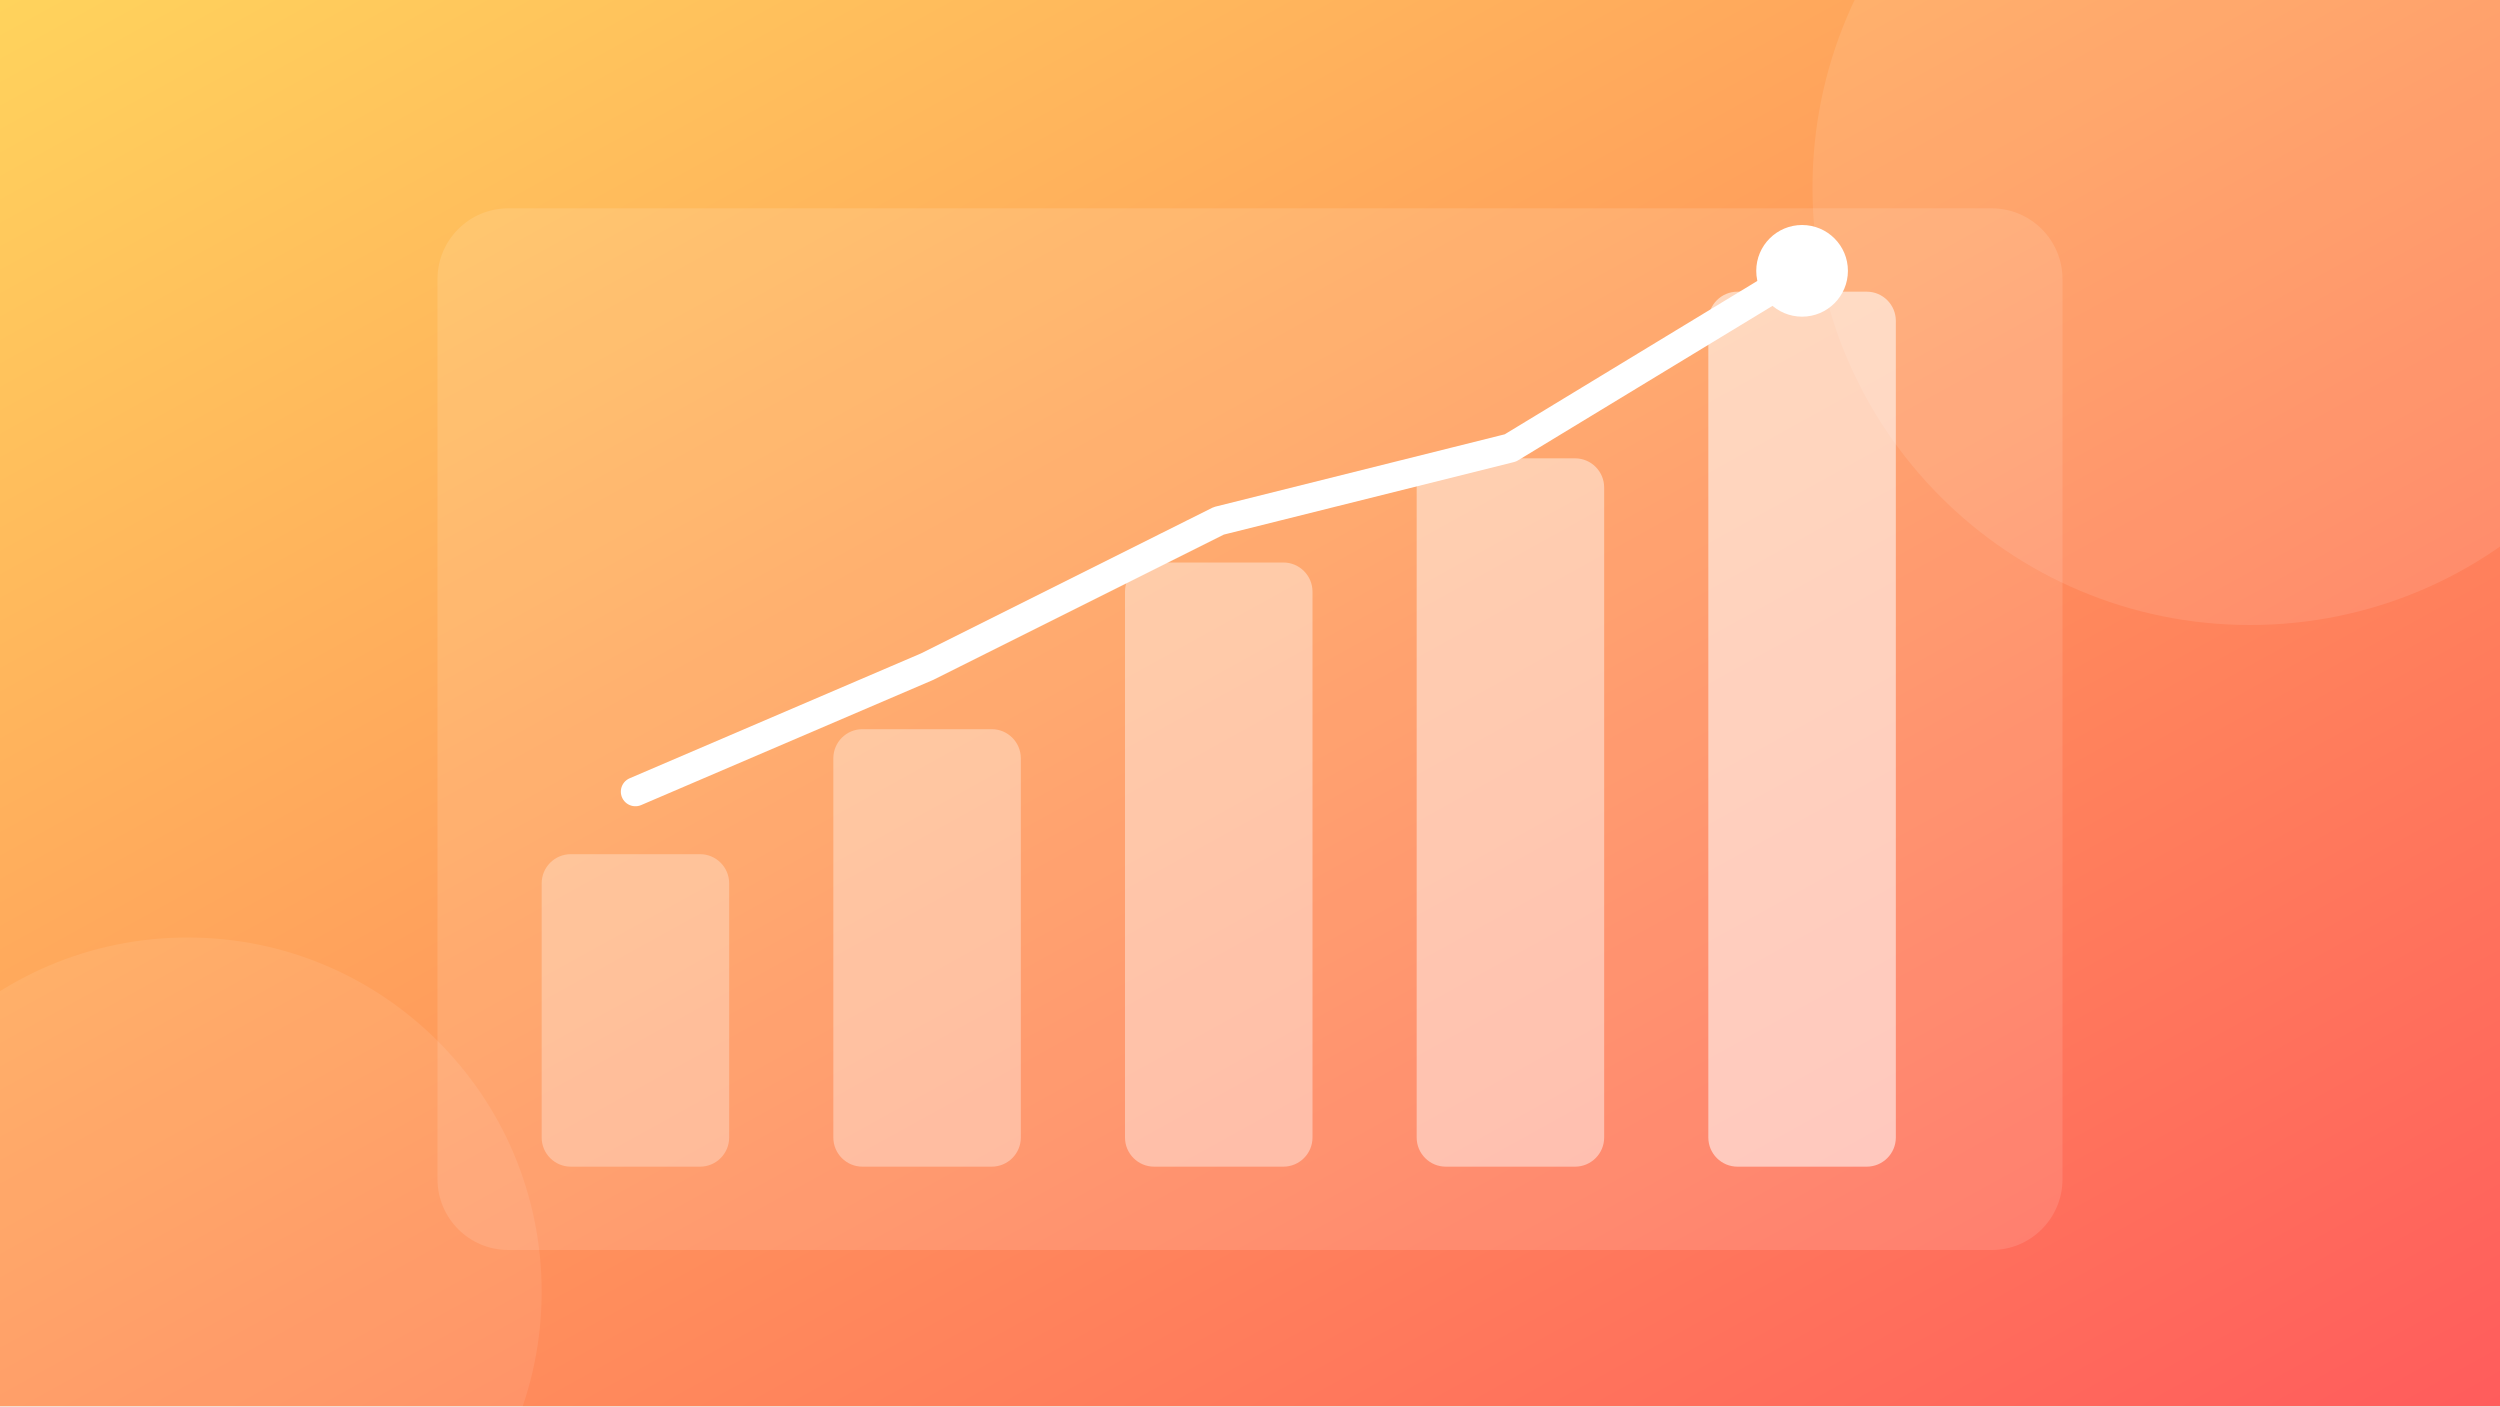
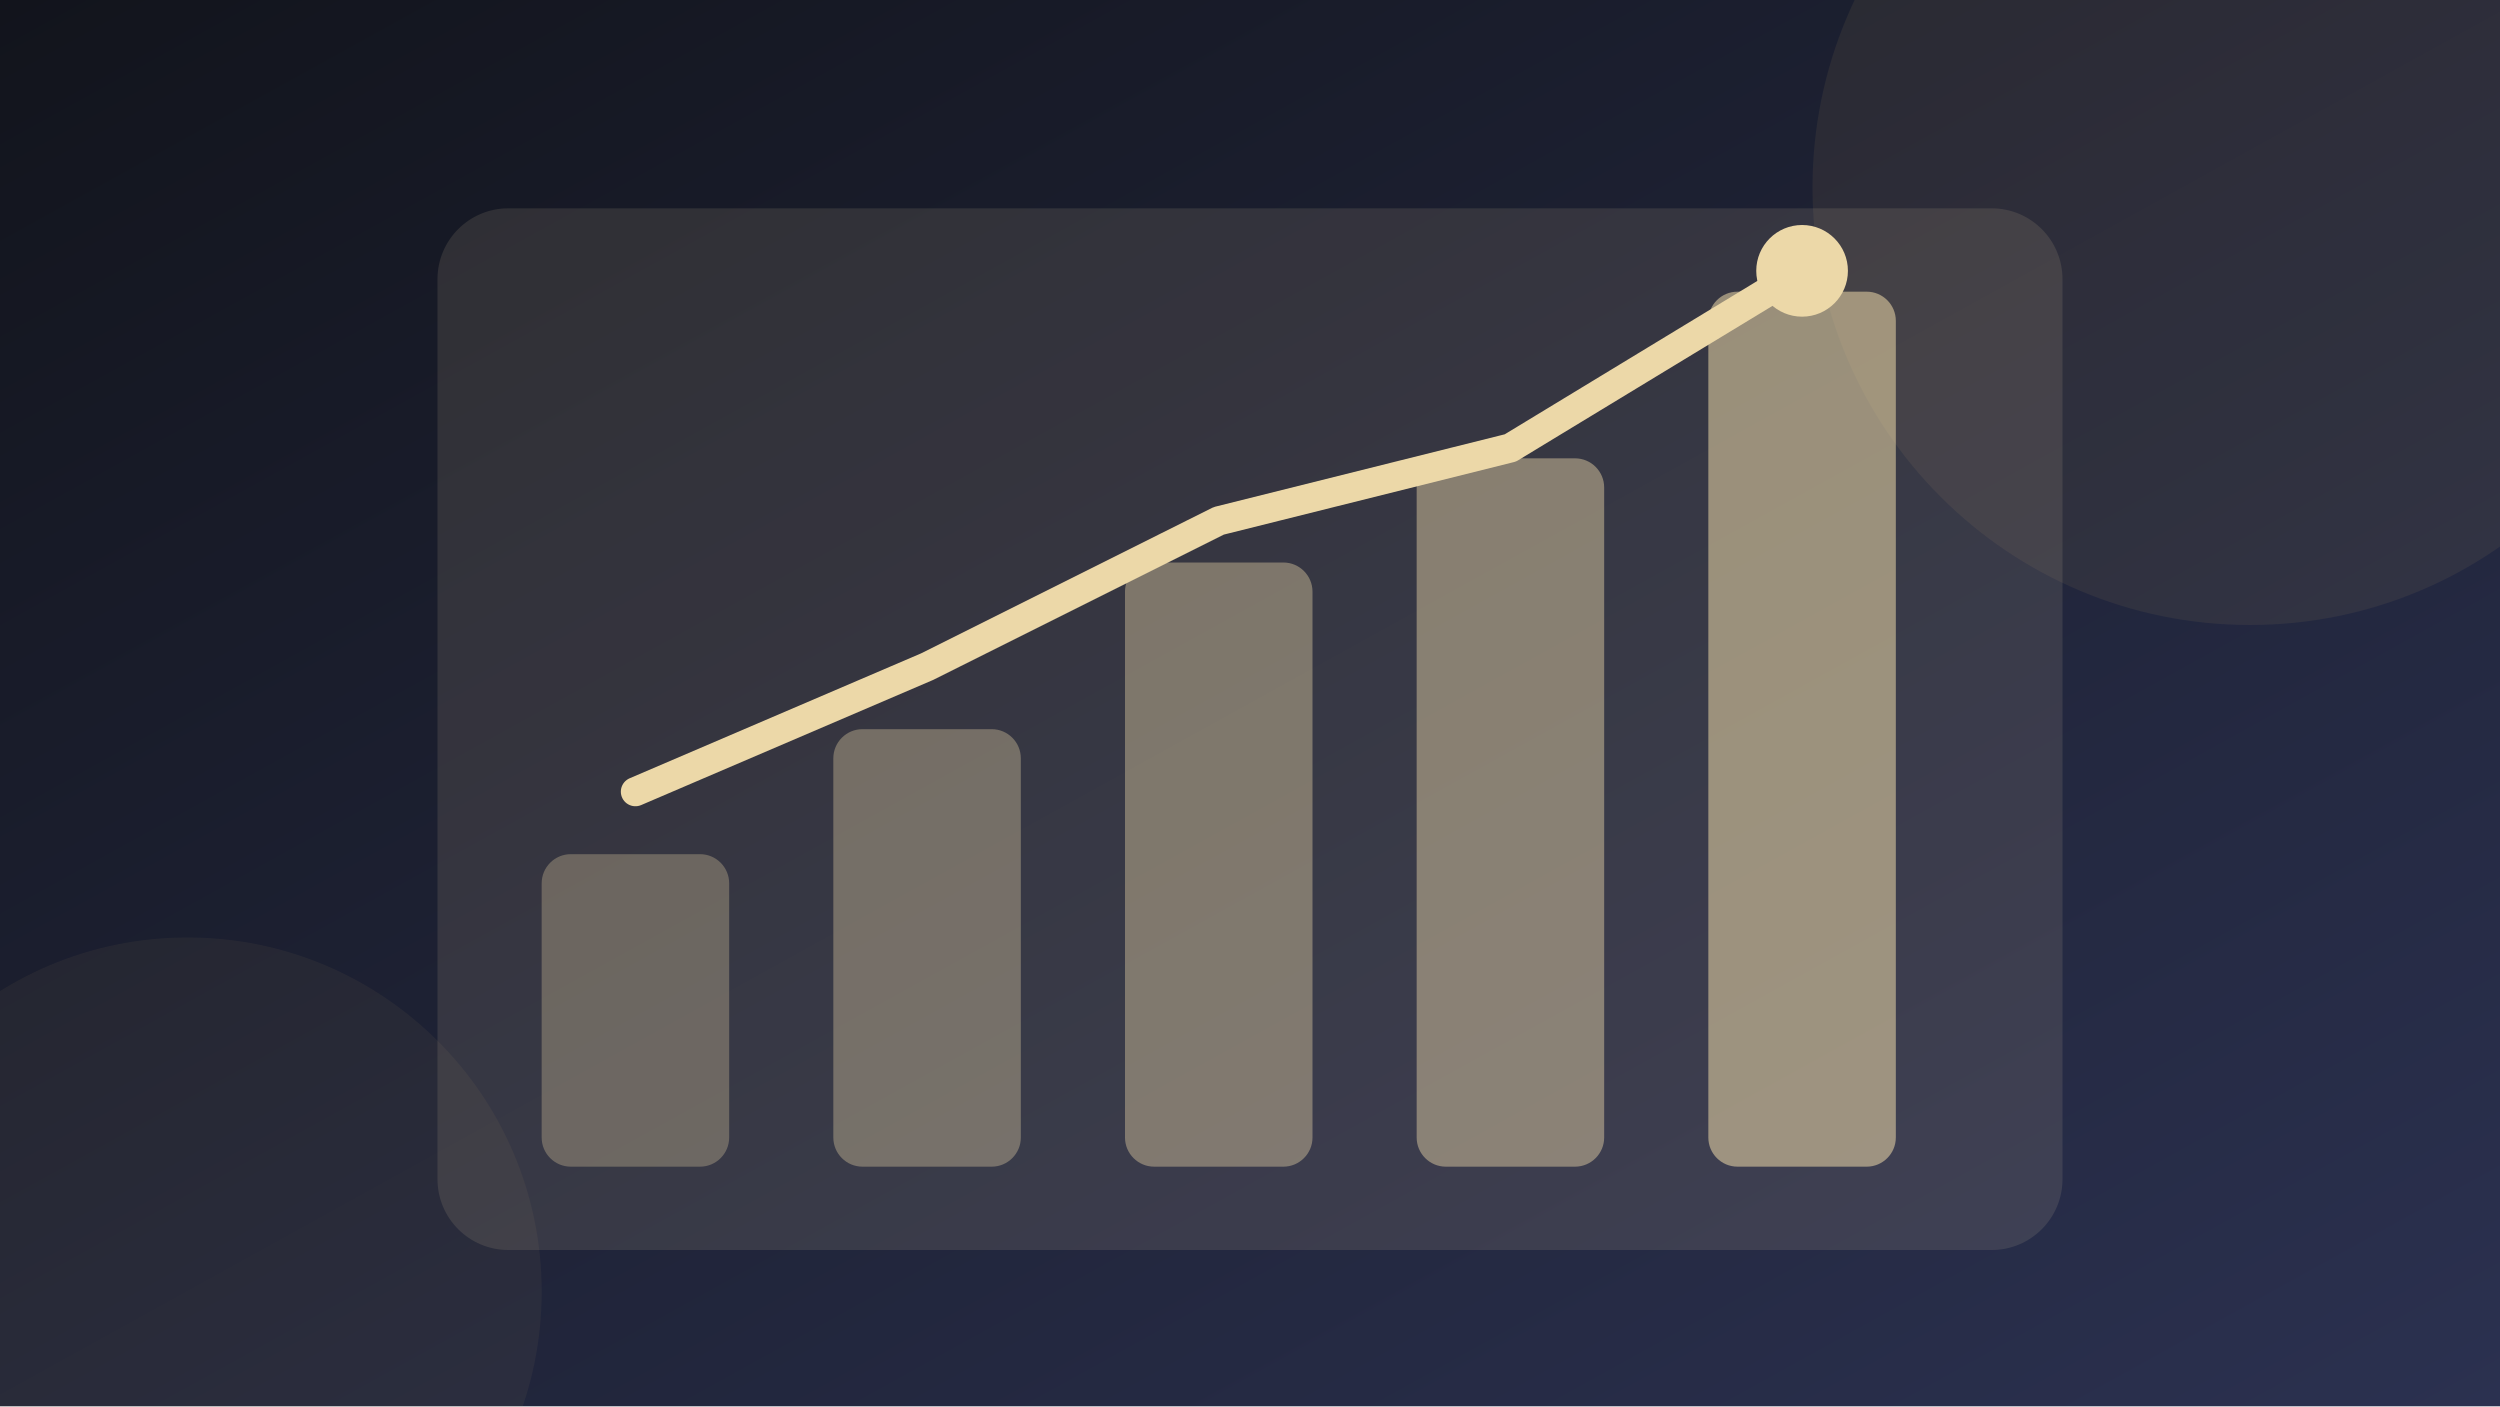
<svg xmlns="http://www.w3.org/2000/svg" viewBox="0 0 1200 675" role="img" aria-label="Bar chart tracking social media reach and engagement">
  <defs>
    <linearGradient id="g" x1="0" y1="0" x2="1" y2="1">
-       <stop offset="0" stop-color="#ffd35c" />
-       <stop offset="1" stop-color="#ff5c5c" />
+       <stop offset="0" stop-color="#12141c" />
+       <stop offset="1" stop-color="#2b3150" />
    </linearGradient>
  </defs>
  <rect width="1200" height="675" fill="url(#g)" />
-   <circle cx="1080" cy="90" r="210" fill="#fff" opacity=".1" />
-   <circle cx="90" cy="620" r="170" fill="#fff" opacity=".08" />
-   <rect x="210" y="100" width="780" height="500" rx="34" fill="#fff" opacity=".12" />
-   <rect x="260" y="410" width="90" height="150" rx="14" fill="#fff" opacity="0.3" />
-   <rect x="400" y="350" width="90" height="210" rx="14" fill="#fff" opacity="0.35" />
-   <rect x="540" y="270" width="90" height="290" rx="14" fill="#fff" opacity="0.4" />
-   <rect x="680" y="220" width="90" height="340" rx="14" fill="#fff" opacity="0.45" />
-   <rect x="820" y="140" width="90" height="420" rx="14" fill="#fff" opacity="0.55" />
-   <polyline points="305,380 445,320 585,250 725,215 865,130" stroke="#fff" fill="none" stroke-linecap="round" stroke-linejoin="round" stroke-width="14" />
-   <circle cx="865" cy="130" r="22" fill="#fff" />
+   <circle cx="1080" cy="90" r="210" fill="#d4b06a" opacity=".08" />
+   <circle cx="90" cy="620" r="170" fill="#d4b06a" opacity=".06" />
+   <rect x="210" y="100" width="780" height="500" rx="34" fill="#ecd8a8" opacity=".12" />
+   <rect x="260" y="410" width="90" height="150" rx="14" fill="#ecd8a8" opacity="0.3" />
+   <rect x="400" y="350" width="90" height="210" rx="14" fill="#ecd8a8" opacity="0.35" />
+   <rect x="540" y="270" width="90" height="290" rx="14" fill="#ecd8a8" opacity="0.4" />
+   <rect x="680" y="220" width="90" height="340" rx="14" fill="#ecd8a8" opacity="0.45" />
+   <rect x="820" y="140" width="90" height="420" rx="14" fill="#ecd8a8" opacity="0.55" />
+   <polyline points="305,380 445,320 585,250 725,215 865,130" stroke="#ecd8a8" fill="none" stroke-linecap="round" stroke-linejoin="round" stroke-width="14" />
+   <circle cx="865" cy="130" r="22" fill="#ecd8a8" />
</svg>
